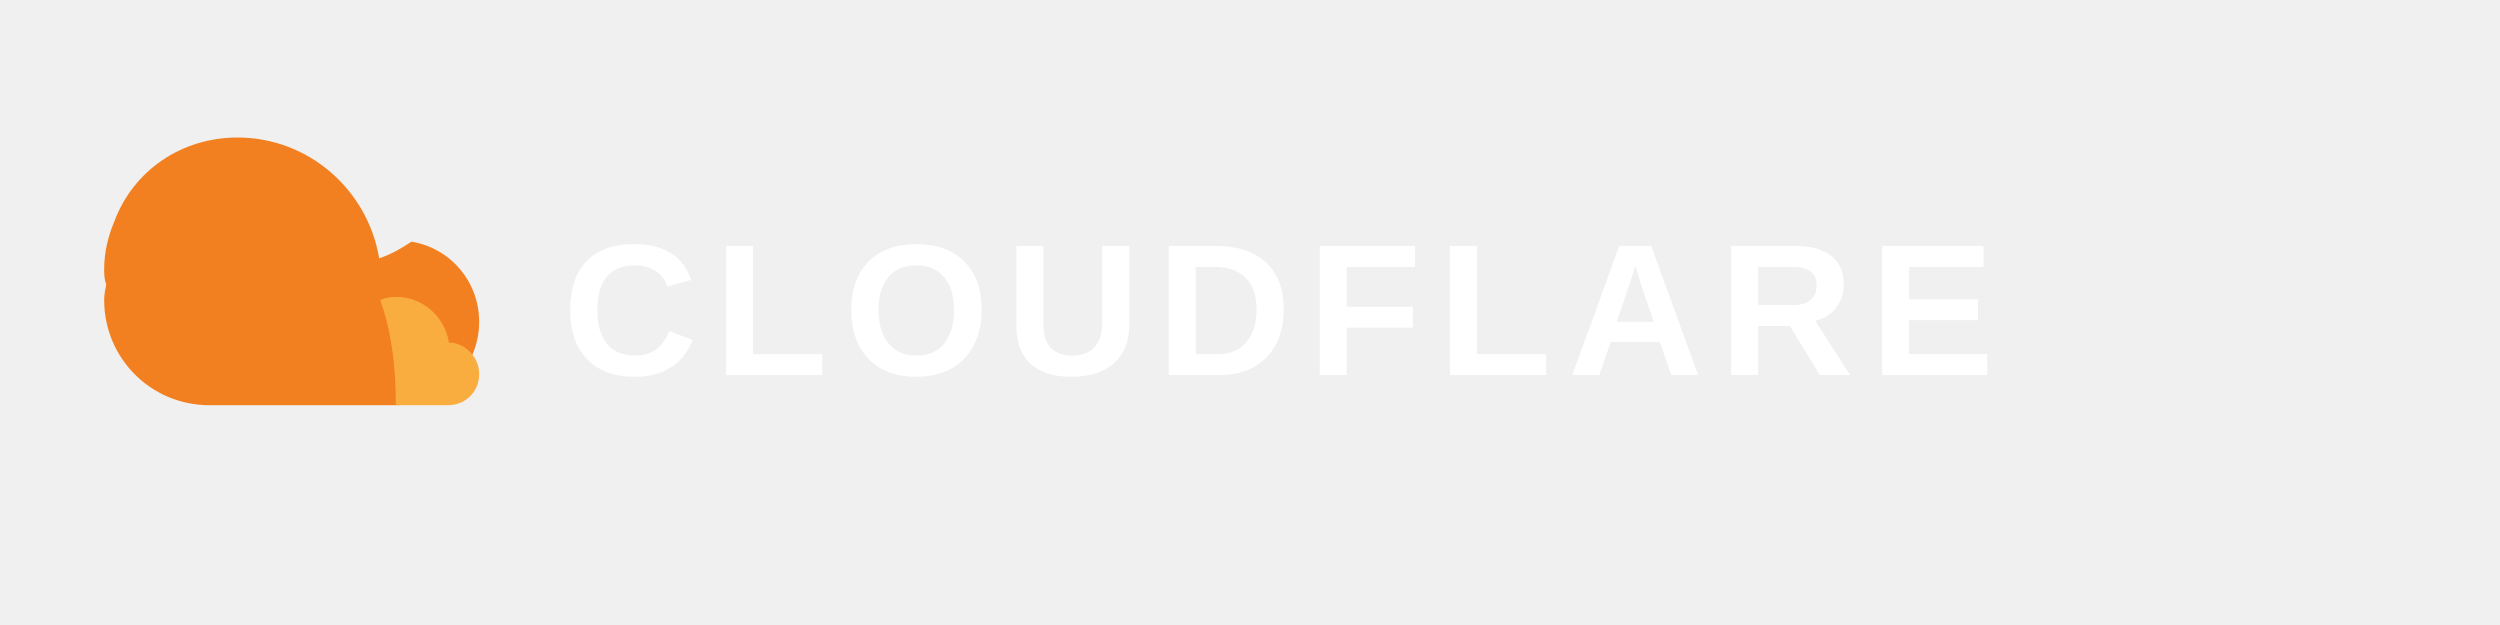
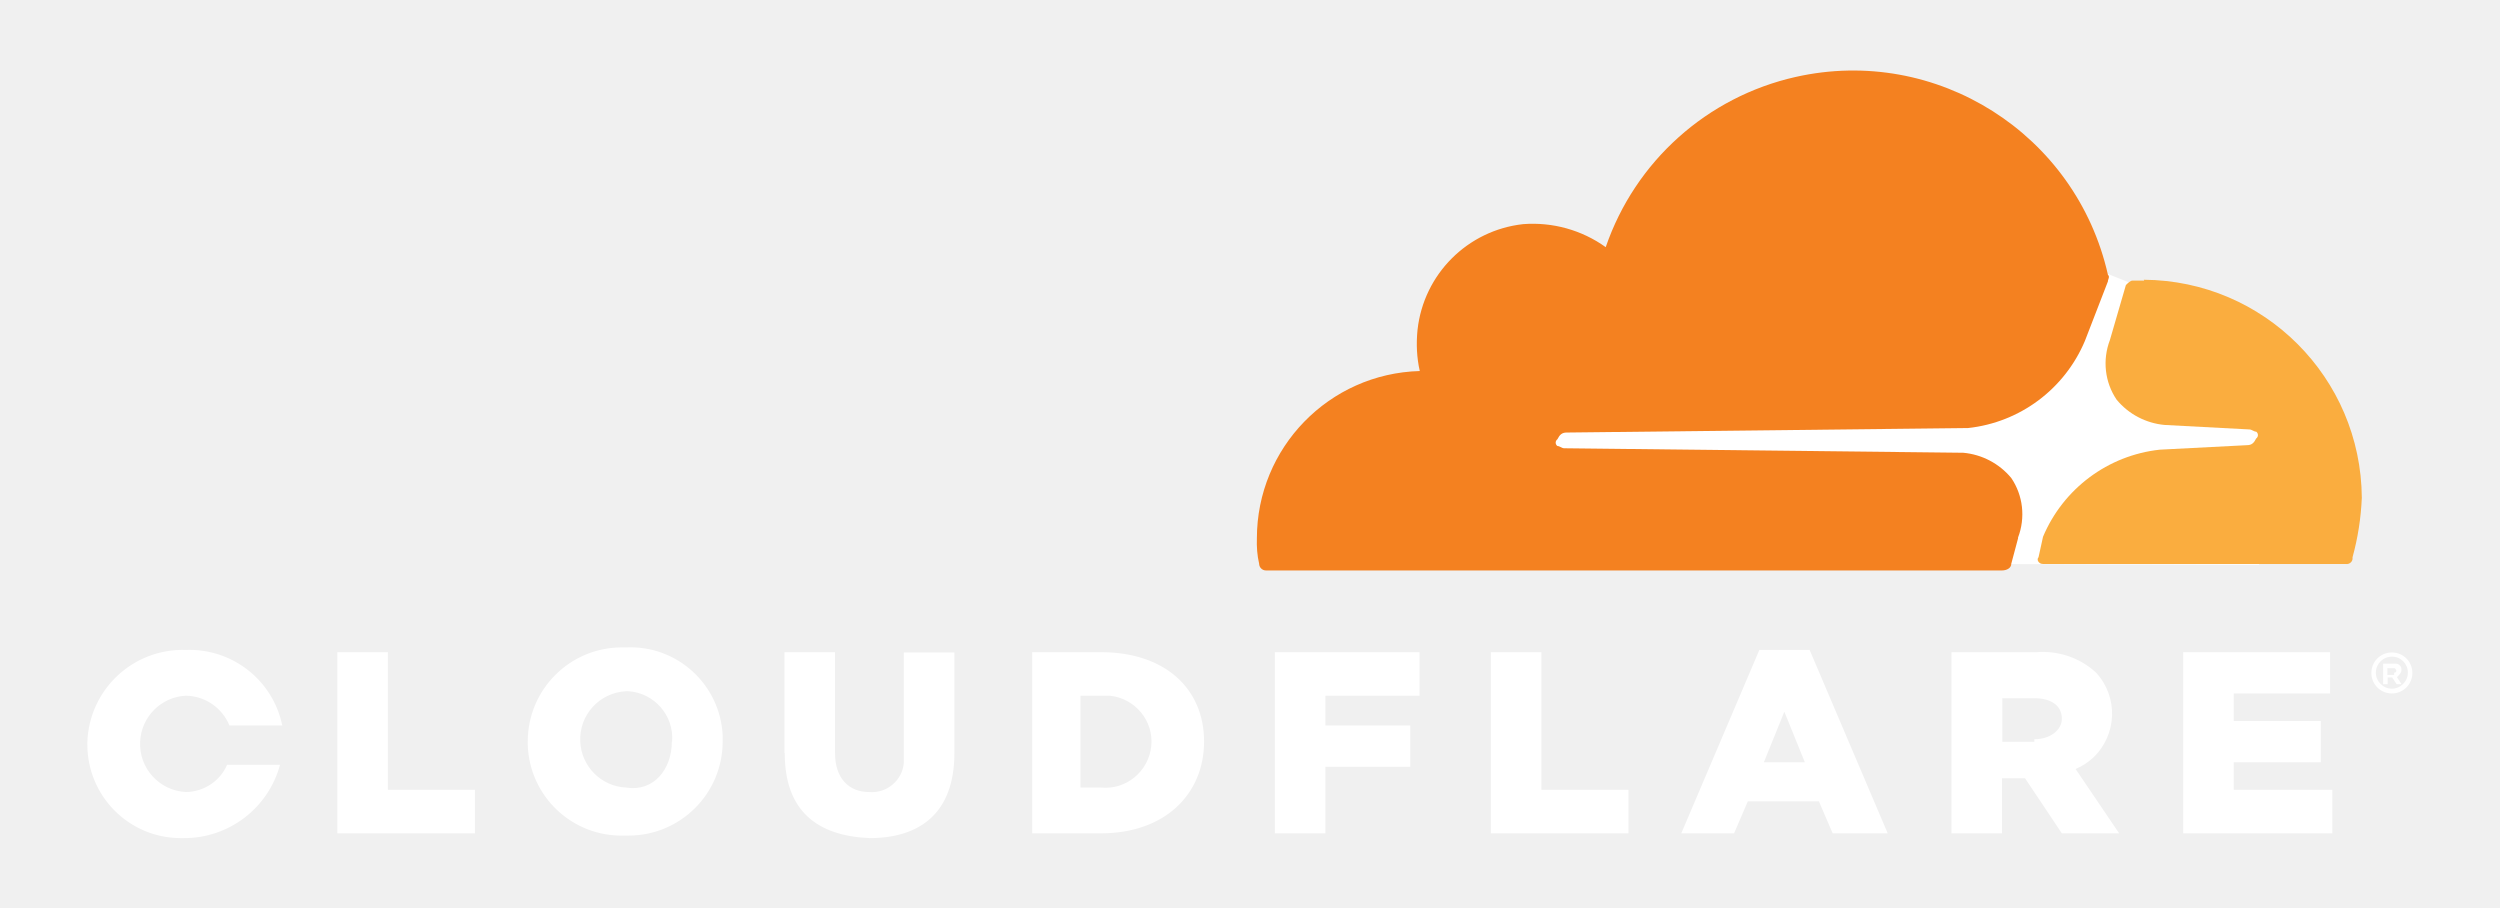
- <svg xmlns="http://www.w3.org/2000/svg" viewBox="0 0 240 60" fill="none">
-   <g transform="translate(10, 12)">
-     <path d="M26.4 12.8 C25.3 6.2 19.6 1.2 12.8 1.2 C7.4 1.2 2.8 4.4 1 9.2 C0.4 10.6 0 12.2 0 13.8 C0 14.3 0 14.8 0.2 15.3 C0.1 15.8 0 16.3 0 16.8 C0 22.4 4.5 26.9 10.1 26.9 H28 C32.4 26.9 36 23.3 36 18.9 C36 15 33.2 11.8 29.5 11.2 C28.6 11.8 27.6 12.4 26.4 12.8 Z" fill="#F38020" />
-     <path d="M28 26.9 H33 C34.7 26.9 36 25.6 36 23.9 C36 22.4 34.9 21.2 33.5 20.9 C33.4 20.9 33.2 20.9 33.1 20.9 C32.7 18.4 30.6 16.5 28 16.5 C27.5 16.5 27 16.6 26.5 16.8 C27.5 19.6 28 22.8 28 26.9 Z" fill="#FAAD3F" />
-   </g>
-   <text x="54" y="36" font-family="'Segoe UI', 'Helvetica Neue', Arial, sans-serif" font-weight="800" font-size="18" fill="#FFFFFF" letter-spacing="1.5">CLOUDFLARE</text>
+ <svg xmlns="http://www.w3.org/2000/svg" id="Layer_1" data-name="Layer 1" viewBox="0 0 89.01 32.31">
+   <defs>
+     <style>
+       .cls-1 {
+         fill: #faad3f;
+       }
+ 
+       .cls-2 {
+         fill: #fff;
+       }
+ 
+       .cls-3 {
+         fill: #f48120;
+       }
+     </style>
+   </defs>
+   <path class="cls-2" d="M80.43,11.14l-4.57-1.06-.82-.33-20.98.16v10.12l26.37.08v-8.98Z" />
+   <path class="cls-3" d="M71.85,19.14c.27-.71.18-1.5-.24-2.12-.43-.52-1.05-.84-1.71-.9l-14.21-.16c-.08,0-.16-.08-.24-.08-.07-.05-.08-.15-.03-.21,0-.01.02-.02.03-.03.08-.16.16-.24.33-.24l14.29-.16c1.85-.2,3.44-1.39,4.16-3.1l.82-2.12c0-.08.08-.16,0-.24-1.13-5.01-6.1-8.17-11.12-7.04-3.15.71-5.71,3-6.76,6.06-.85-.61-1.89-.9-2.94-.82-1.98.22-3.54,1.78-3.76,3.76-.05.49-.03.99.08,1.47-3.23.09-5.8,2.73-5.8,5.96-.01.3.01.6.08.9,0,.13.11.24.24.24h26.21c.16,0,.33-.08.33-.24l.24-.9Z" />
+   <path class="cls-1" d="M76.34,9.99h-.41c-.08,0-.16.08-.24.16l-.57,1.96c-.27.71-.18,1.5.24,2.12.43.52,1.05.84,1.71.9l3.02.16c.08,0,.16.08.24.08.07.05.08.15.03.21,0,.01-.02.02-.03.03-.08.16-.16.24-.33.24l-3.1.16c-1.85.2-3.44,1.39-4.16,3.1l-.16.73c-.08.08,0,.24.16.24h10.78c.12.02.23-.07.24-.18,0-.02,0-.04,0-.06.19-.69.3-1.4.33-2.12-.03-4.27-3.48-7.73-7.76-7.76" />
+   <path class="cls-2" d="M85.16,24.69c-.41,0-.73-.33-.73-.73,0-.41.33-.73.73-.73.41,0,.73.33.73.73,0,.4-.32.73-.73.73,0,0,0,0,0,0M85.16,23.38c-.32,0-.57.26-.57.57s.26.57.57.57.57-.26.57-.57h0c0-.31-.24-.56-.54-.57,0,0-.02,0-.03,0M85.49,24.36h-.16l-.16-.24h-.16v.24h-.16v-.73h.41c.12-.02.23.07.24.18,0,.02,0,.04,0,.06,0,.08-.08.16-.16.24l.16.24h0ZM85.24,23.95q.08,0,.08-.08s-.03-.08-.08-.08c0,0,0,0,0,0h-.24v.24h.24v-.08ZM12.01,23.22h1.8v4.9h3.1v1.55h-4.9v-6.45ZM18.79,26.4c0-1.85,1.5-3.35,3.35-3.35.05,0,.11,0,.16,0,1.81-.08,3.34,1.32,3.43,3.13,0,.07,0,.14,0,.22,0,1.85-1.5,3.35-3.35,3.35-.05,0-.11,0-.16,0-1.84.05-3.37-1.39-3.43-3.23,0-.04,0-.08,0-.12M23.93,26.4c.07-.92-.63-1.73-1.56-1.79-.03,0-.05,0-.08,0-.95.05-1.68.85-1.63,1.8.04.88.75,1.59,1.63,1.63.98.16,1.63-.65,1.63-1.63M27.93,26.81v-3.59h1.8v3.59c0,.9.49,1.39,1.22,1.39.63.05,1.18-.42,1.23-1.04,0-.09,0-.18,0-.26v-3.67h1.8v3.59c0,2.12-1.22,3.02-3.02,3.02-1.88-.08-3.02-.98-3.02-3.02M36.67,23.22h2.53c2.29,0,3.67,1.31,3.67,3.18s-1.39,3.27-3.67,3.27h-2.45v-6.45h-.08ZM39.2,28.04c.9.09,1.7-.58,1.79-1.48.09-.9-.58-1.7-1.48-1.79-.1,0-.21,0-.31,0h-.73v3.27h.73ZM45.4,23.22h5.14v1.55h-3.35v1.06h3.02v1.47h-3.02v2.37h-1.8v-6.45ZM53.08,23.22h1.8v4.9h3.1v1.55h-4.9v-6.45ZM62.63,23.14h1.8l2.78,6.53h-1.96l-.49-1.14h-2.53l-.49,1.14h-1.88l2.78-6.53ZM64.26,27.14l-.73-1.8-.73,1.8h1.47ZM69.49,23.22h3.02c.78-.06,1.55.2,2.12.73.8.87.75,2.22-.11,3.03-.18.17-.39.3-.62.4l1.55,2.29h-2.04l-1.31-1.96h-.82v1.96h-1.8v-6.45ZM72.43,26.32c.57,0,.98-.33.98-.73,0-.49-.41-.73-.98-.73h-1.14v1.55h1.14v-.08ZM77.73,23.22h5.23v1.47h-3.43v.98h3.1v1.47h-3.1v.98h3.51v1.55h-5.31v-6.45ZM8.09,27.22c-.25.59-.83.97-1.47.98-.95-.05-1.68-.85-1.63-1.8.04-.88.75-1.59,1.63-1.63.68.01,1.29.43,1.55,1.06h1.88c-.33-1.61-1.78-2.75-3.43-2.69-1.88-.06-3.45,1.41-3.51,3.29,0,.02,0,.04,0,.06-.01,1.84,1.47,3.34,3.31,3.35.04,0,.08,0,.12,0,1.6.01,3.01-1.06,3.43-2.61h-1.88Z" />
</svg>
